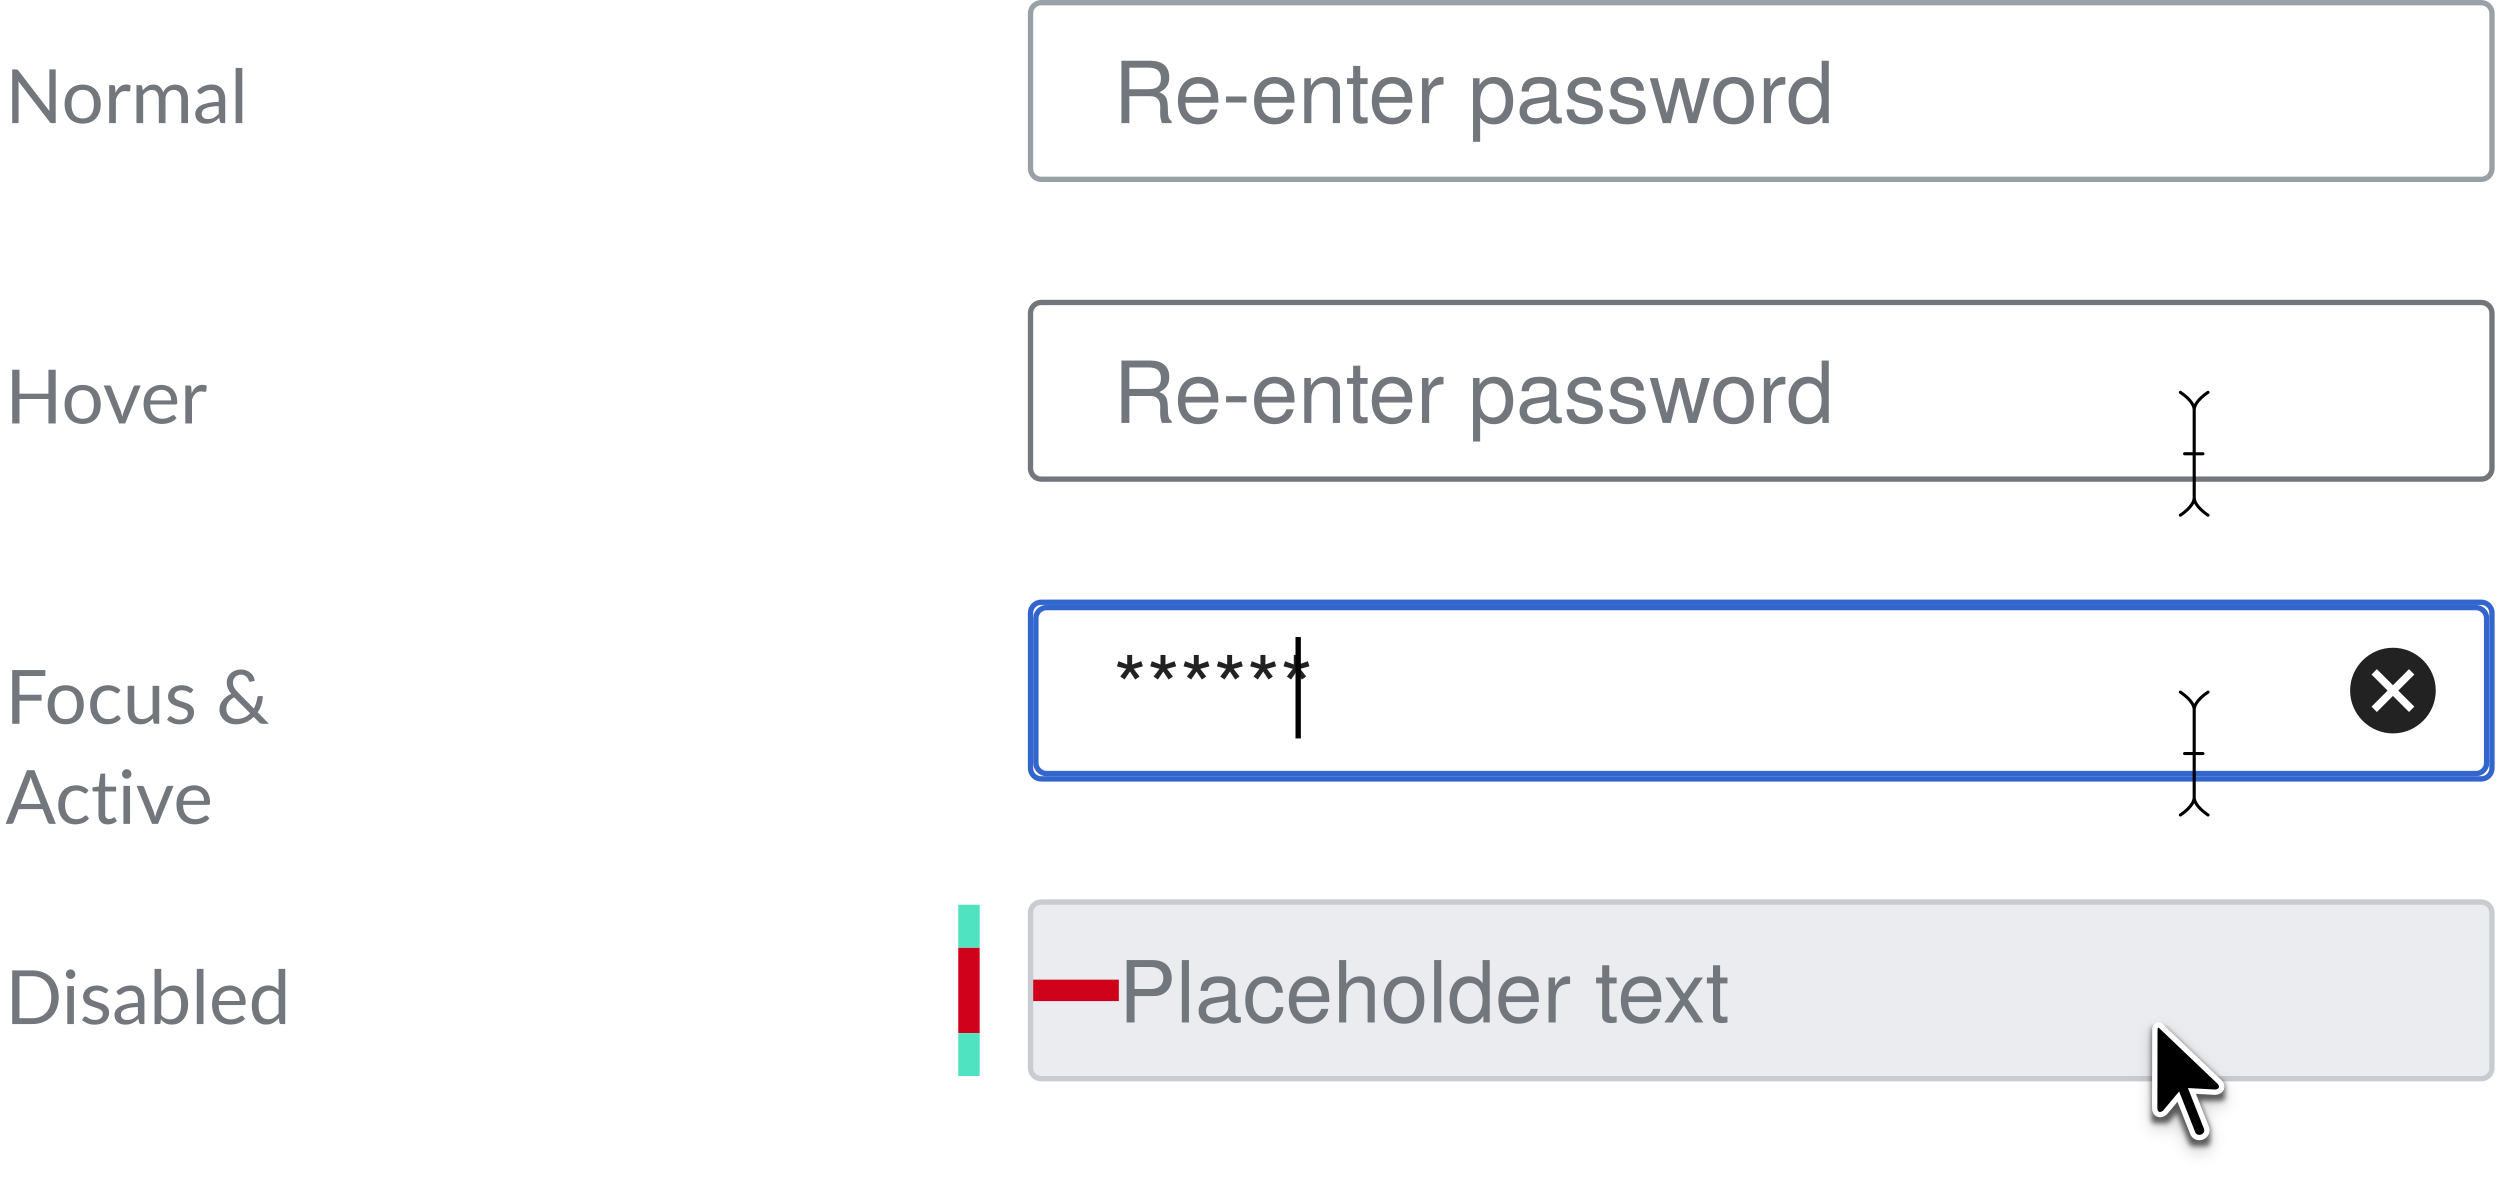
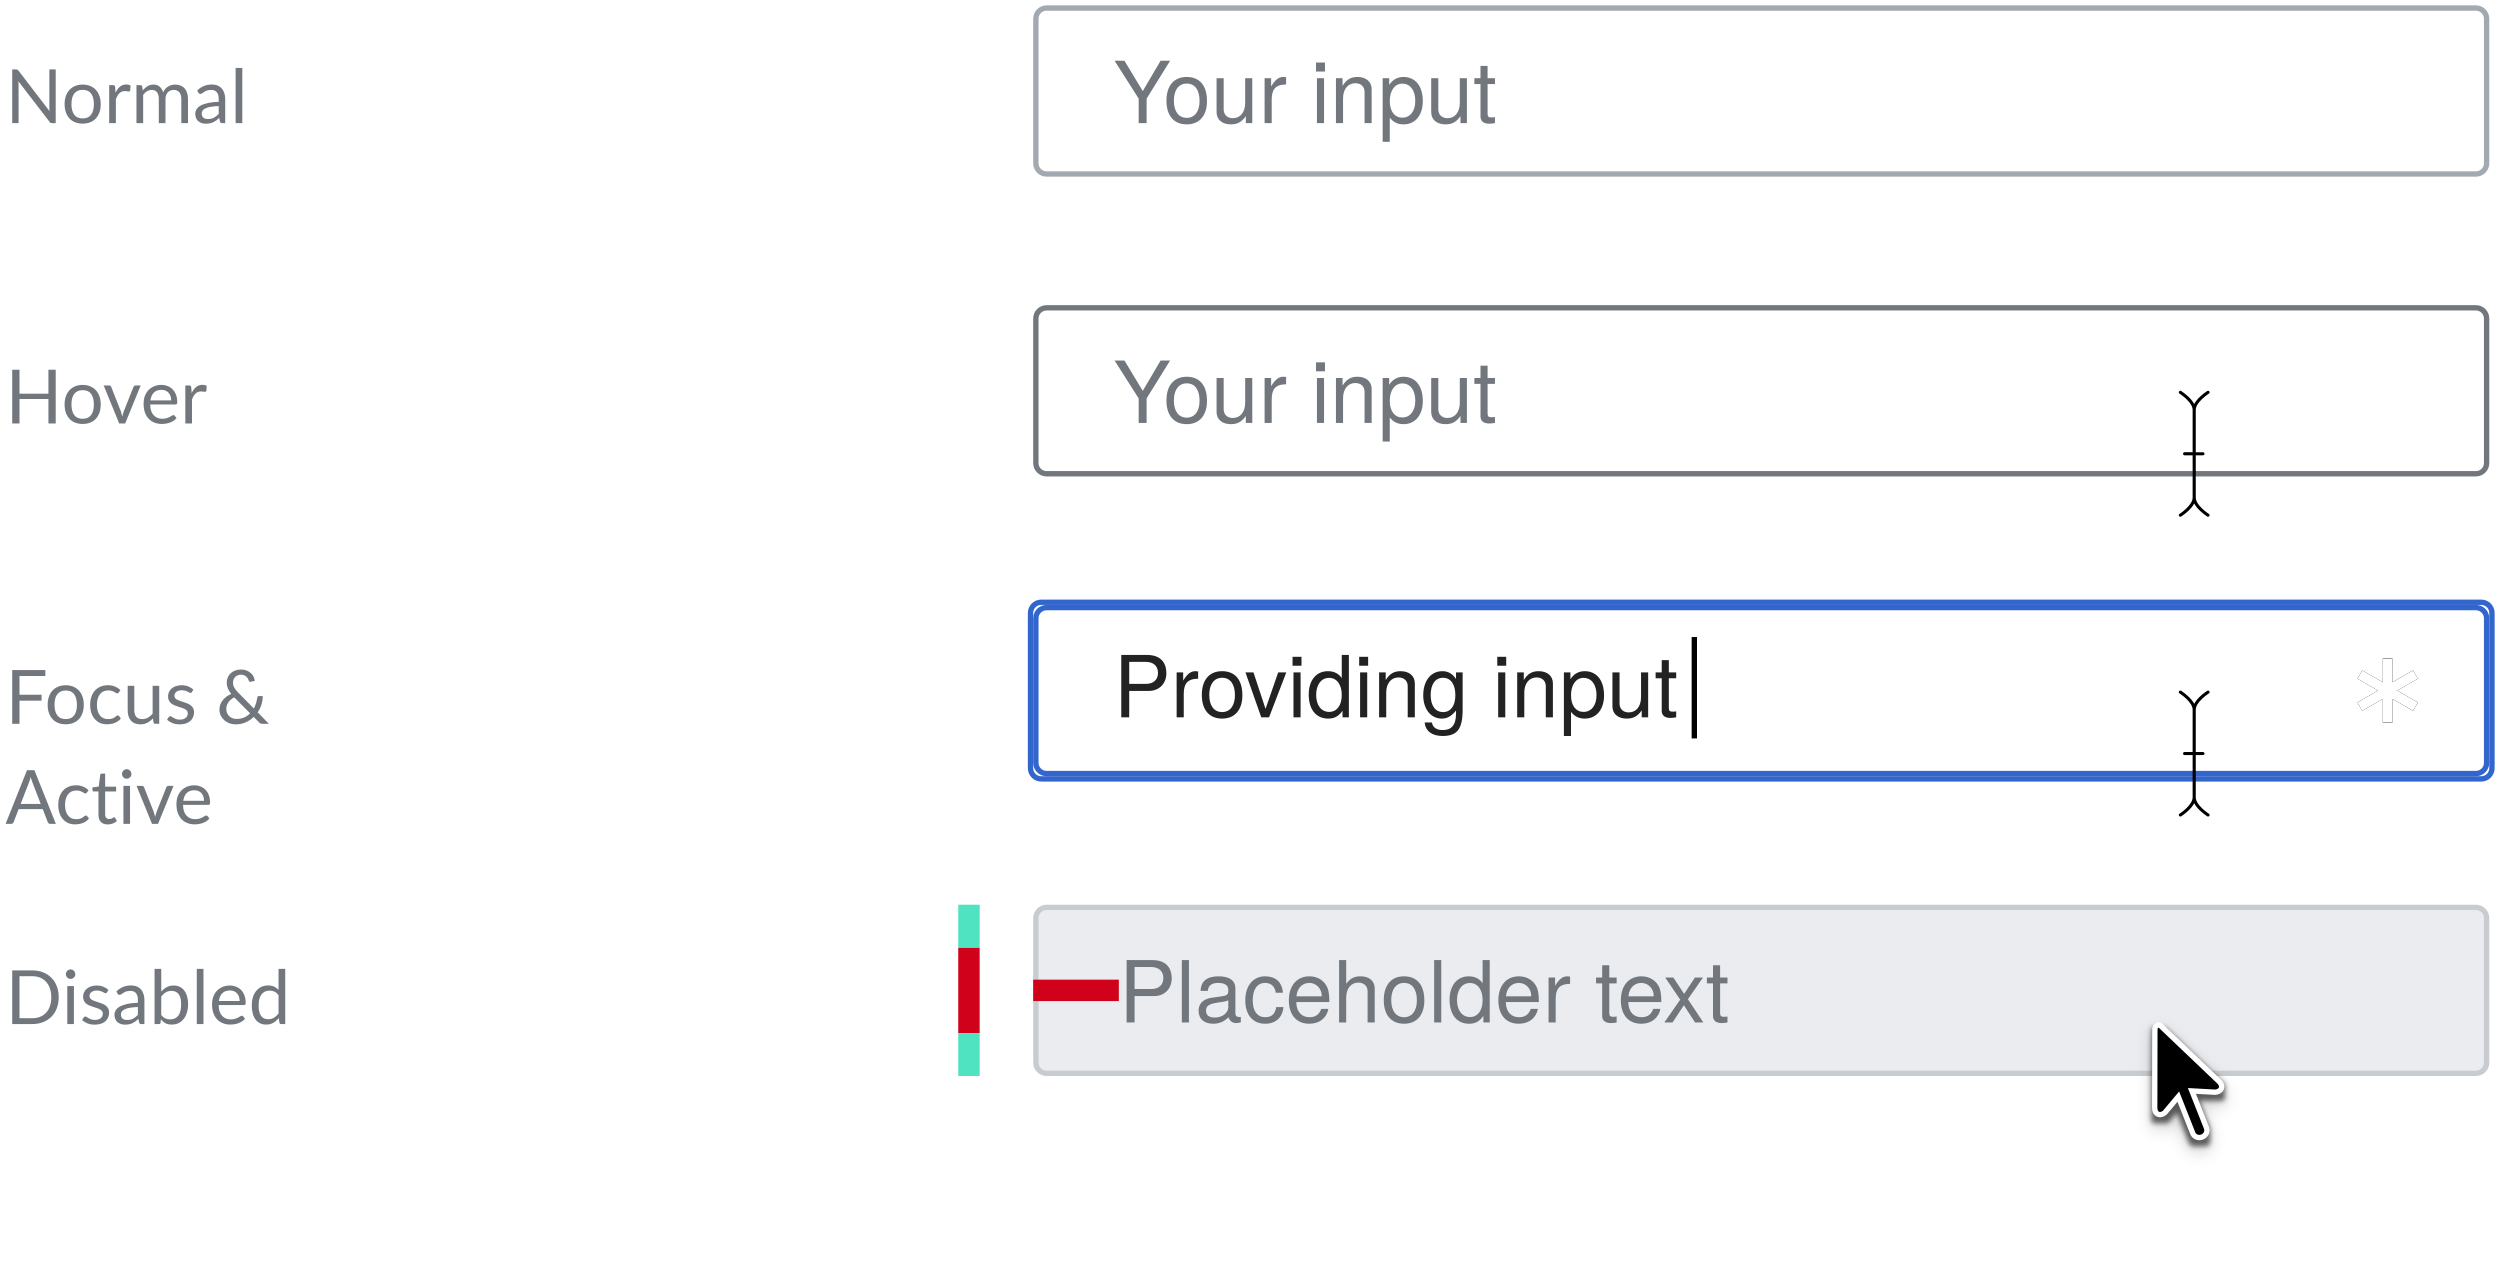
- <svg xmlns="http://www.w3.org/2000/svg" xmlns:xlink="http://www.w3.org/1999/xlink" width="467" height="222" viewBox="0 0 467 222">
+ <svg xmlns="http://www.w3.org/2000/svg" xmlns:xlink="http://www.w3.org/1999/xlink" width="467" height="238" viewBox="0 0 467 238">
  <defs>
-     <filter id="filter-3" width="220.2%" height="165%" x="-56.2%" y="-22.5%" filterUnits="objectBoundingBox">
+     <path id="text_inputs_states-a" d="M6.906 0l-.001 4.441 3.847-2.22.9 1.558L7.805 6l3.847 2.22-.9 1.56-3.847-2.222L6.906 12h-1.8l-.001-4.442L1.26 9.779l-.9-1.558L4.205 6 .36 3.78l.9-1.559 3.845 2.22L5.106 0h1.8z" />
+     <path id="text_inputs_states-d" d="M6.132 11.269l4.71.26c.72-.08.899-.568.397-1.085L.592.3C.09-.216.027-.049.026.671L0 14.984c-.001.72.467.947 1.04.505l2.742-3.272c.095-.074.208-.146.327-.218l2.97 7.517c.165.41.664.595 1.113.413.449-.18.68-.66.514-1.07l-2.972-7.518.398-.073z" />
+     <filter id="text_inputs_states-c" width="220.2%" height="165%" x="-56.2%" y="-22.5%" filterUnits="objectBoundingBox">
      <feMorphology in="SourceAlpha" operator="dilate" radius="1" result="shadowSpreadOuter1" />
      <feOffset dy="1" in="shadowSpreadOuter1" result="shadowOffsetOuter1" />
      <feGaussianBlur in="shadowOffsetOuter1" result="shadowBlurOuter1" stdDeviation=".5" />
      <feComposite in="shadowBlurOuter1" in2="SourceAlpha" operator="out" result="shadowBlurOuter1" />
      <feColorMatrix in="shadowBlurOuter1" result="shadowMatrixOuter1" values="0 0 0 0 0 0 0 0 0 0 0 0 0 0 0 0 0 0 0.583 0" />
      <feMorphology in="SourceAlpha" operator="dilate" radius="1" result="shadowSpreadOuter2" />
      <feOffset dy="2" in="shadowSpreadOuter2" result="shadowOffsetOuter2" />
      <feGaussianBlur in="shadowOffsetOuter2" result="shadowBlurOuter2" stdDeviation="1.5" />
      <feComposite in="shadowBlurOuter2" in2="SourceAlpha" operator="out" result="shadowBlurOuter2" />
      <feColorMatrix in="shadowBlurOuter2" result="shadowMatrixOuter2" values="0 0 0 0 0 0 0 0 0 0 0 0 0 0 0 0 0 0 0.179 0" />
      <feMerge>
        <feMergeNode in="shadowMatrixOuter1" />
        <feMergeNode in="shadowMatrixOuter2" />
      </feMerge>
    </filter>
-     <rect id="path-1" width="272" height="32" x="0" y="0" rx="2" />
-     <path id="path-2" d="M6.132 11.269l4.71.26c.72-.08.899-.568.397-1.085L.592.3C.09-.216.027-.049.026.671L0 14.984c-.001.72.467.947 1.04.505l2.742-3.272c.095-.074.208-.146.327-.218l2.97 7.517c.165.41.664.595 1.113.413.449-.18.68-.66.514-1.07l-2.972-7.518.398-.073z" />
  </defs>
-   <g id="Artboard-page" fill="none" fill-rule="evenodd" stroke="none" stroke-width="1">
-     <g id="WikimediaUI-components_overview" transform="translate(-7359 -255)">
-       <path fill="#FFF" d="M0 0h14720v3264H0z" />
-       <g id="TEXT-INPUT-FIELDS" transform="translate(7359 142)">
-         <g id="Text-Input-X" transform="translate(1 114)">
-           <g id="Text-input-/-:disabled" transform="translate(192 168)">
-             <rect id="Mediawiki.Neutral.Hover-33" width="273" height="33" x="-.5" y="-.5" fill="#EAECF0" fill-rule="evenodd" stroke="#C8CCD1" stroke-width="1" rx="2" />
-             <text id="Placeholder-text" fill="#72777D" font-family="HelveticaNeue, Helvetica Neue" font-size="16" font-weight="normal">
-               <tspan x="16" y="22">Placeholder text</tspan>
-             </text>
-           </g>
-           <g id="Textfield_active" transform="translate(192 56)">
-             <rect id="Mediawiki.Neutral.Hover-14" width="273" height="33" x="-.5" y="-.5" fill="#FFF" stroke="#72777D" rx="2" />
-             <text id="Re-enter-password-3" fill="#72777D" font-family="HelveticaNeue, Helvetica Neue" font-size="16" font-weight="normal">
-               <tspan x="15" y="22">Re-enter password</tspan>
-             </text>
-             <path id="Imported-Layers-50" fill="#000" d="M216.584 28.052v7.911c-.009.632-.455 1.335-1.203 2.047a9.12 9.12 0 01-1.222.975l-.026.017a.284.284 0 00-.086.396.295.295 0 00.403.085 9.725 9.725 0 00.42-.294 9.78 9.78 0 00.917-.767c.479-.456.853-.915 1.09-1.373.238.461.61.919 1.088 1.373a9.776 9.776 0 001.337 1.061.295.295 0 00.403-.085.284.284 0 00-.086-.396l-.026-.017a8.2 8.2 0 01-.361-.254 9.168 9.168 0 01-.861-.72c-.748-.713-1.194-1.416-1.203-2.03v-7.93h1.343a.29.29 0 00.291-.286.29.29 0 00-.291-.287h-1.343v-7.911c0-.627.447-1.338 1.203-2.055a9.048 9.048 0 011.22-.967l.026-.016a.284.284 0 00.089-.397.294.294 0 00-.403-.087 9.3 9.3 0 00-.421.292 9.667 9.667 0 00-.917.762c-.478.454-.852.912-1.09 1.37-.236-.458-.61-.916-1.089-1.37a9.52 9.52 0 00-1.337-1.054.295.295 0 00-.403.087.284.284 0 00.089.397l.025.016c.023.014.049.032.078.052a9.048 9.048 0 011.144.916c.755.716 1.202 1.427 1.202 2.054v7.91h-1.5a.29.29 0 00-.292.288c0 .158.13.287.292.287h1.5" />
-           </g>
-           <g id="Text-input-/-:focus" transform="translate(192 112)">
-             <g id="Mediawiki.Neutral.Hover-32" stroke="#36C" stroke-width="1">
-               <rect width="273" height="33" x="-.5" y="-.5" rx="2" />
-               <rect width="271" height="31" x=".5" y=".5" stroke-linejoin="square" rx="2" />
-             </g>
-             <text id="******" fill="#222" font-family="HelveticaNeue, Helvetica Neue" font-size="16" font-weight="normal">
-               <tspan x="15" y="21">******</tspan>
-             </text>
-             <path id="Line-172" stroke="#000" stroke-linecap="square" stroke-width="1" d="M49.5 6.5v17.938" />
-             <path id="Shape-Copy-4" fill="#222" fill-rule="evenodd" d="M254 8c-4.4 0-8 3.6-8 8s3.6 8 8 8 8-3.6 8-8-3.6-8-8-8zm4 11l-1 1-3-3-3 3-1-1 3-3-3-3 1-1 3 3 3-3 1 1-3 3 3 3z" />
-             <path id="Imported-Layers-50" fill="#000" fill-rule="evenodd" d="M216.584 28.052v7.911c-.009.632-.455 1.335-1.203 2.047a9.12 9.12 0 01-1.222.975l-.026.017a.284.284 0 00-.086.396.295.295 0 00.403.085 9.725 9.725 0 00.42-.294 9.78 9.78 0 00.917-.767c.479-.456.853-.915 1.09-1.373.238.461.61.919 1.088 1.373a9.776 9.776 0 001.337 1.061.295.295 0 00.403-.085.284.284 0 00-.086-.396l-.026-.017a8.2 8.2 0 01-.361-.254 9.168 9.168 0 01-.861-.72c-.748-.713-1.194-1.416-1.203-2.03v-7.93h1.343a.29.29 0 00.291-.286.29.29 0 00-.291-.287h-1.343v-7.911c0-.627.447-1.338 1.203-2.055a9.048 9.048 0 011.22-.967l.026-.016a.284.284 0 00.089-.397.294.294 0 00-.403-.087 9.3 9.3 0 00-.421.292 9.667 9.667 0 00-.917.762c-.478.454-.852.912-1.09 1.37-.236-.458-.61-.916-1.089-1.37a9.52 9.52 0 00-1.337-1.054.295.295 0 00-.403.087.284.284 0 00.089.397l.025.016c.023.014.049.032.078.052a9.048 9.048 0 011.144.916c.755.716 1.202 1.427 1.202 2.054v7.91h-1.5a.29.29 0 00-.292.288c0 .158.13.287.292.287h1.5" />
-           </g>
-           <g id="Text-input-/-!default" transform="translate(192)">
-             <rect id="Mediawiki.Neutral.Hover-35" width="273" height="33" x="-.5" y="-.5" fill="#FFF" fill-rule="evenodd" stroke="#9AA0A7" stroke-width="1" rx="2" />
-             <text id="Placeholder-text" fill="#72777D" font-family="HelveticaNeue, Helvetica Neue" font-size="16" font-weight="normal">
-               <tspan x="15" y="22">Re-enter password</tspan>
-             </text>
-           </g>
-           <g id="-101-/-16-sp-(1-em)-+-2-*-8-sp-(0.5-em)" stroke-width="4" transform="rotate(-90 189 11)">
-             <g id="101-/-16-sp-(1-em)" stroke="#D0021B" transform="translate(8)">
-               <path id="16-sp-(1-em)" d="M0 2h16" />
-             </g>
-             <g id="101-/-8-sp-(0.5-em)" stroke="#50E3C2" transform="translate(0 1)">
-               <path id="8-sp-(0.5-em)" d="M0 1h8" />
-             </g>
-             <g id="101-/-8-sp-(0.5-em)" stroke="#50E3C2" transform="translate(24)">
-               <path id="8-sp-(0.5-em)" d="M0 2h8" />
-             </g>
-           </g>
-           <g id="101-/-16-sp-(1-em)" stroke="#D0021B" stroke-width="4" transform="translate(192 183)">
-             <path id="16-sp-(1-em)" d="M0 1h16" />
-           </g>
-           <g id="Cursor-/-!default" transform="translate(402 191)">
-             <g id="cursor" fill="#000">
-               <use filter="url(#filter-3)" xlink:href="#path-2" />
-               <path stroke="#FFF" d="M6.448 11.787l2.721 6.886c.273.675-.094 1.44-.79 1.72-.696.283-1.491-.013-1.765-.692l-2.708-6.853-2.483 2.963-.077.075c-.901.695-1.848.236-1.846-.902L-.474.669c0-.618.027-.82.271-1.028.4-.34.694-.163 1.14.298l10.66 10.157c.793.817.432 1.805-.782 1.933l-4.367-.242z" />
-             </g>
-           </g>
-           <text id="Normal-Hover-Focus-&amp;" fill="#72777D" font-family="Lato-Regular, Lato" font-size="14" font-weight="normal">
-             <tspan x="0" y="22">Normal</tspan>
-             <tspan x="0" y="78.1">Hover</tspan>
-             <tspan x="0" y="134.2">Focus &amp;</tspan>
-             <tspan x="0" y="152.9">Active</tspan>
-             <tspan x="0" y="190.3">Disabled</tspan>
-           </text>
-         </g>
+   <g fill="none" fill-rule="evenodd">
+     <path fill="#FFF" d="M-7359-255H7361v3264H-7359z" />
+     <g transform="translate(193 169)">
+       <rect width="271" height="31" x=".5" y=".5" fill="#EAECF0" stroke="#C8CCD1" rx="2" />
+       <text fill="#72777D" font-family="HelveticaNeue, Helvetica Neue" font-size="16">
+         <tspan x="16" y="22">Placeholder text</tspan>
+       </text>
+     </g>
+     <g transform="translate(193 57)">
+       <rect width="271" height="31" x=".5" y=".5" fill="#FFF" stroke="#72777D" rx="2" />
+       <text fill="#72777D" font-family="HelveticaNeue, Helvetica Neue" font-size="16">
+         <tspan x="15" y="22">Your input</tspan>
+       </text>
+       <path fill="#000" d="M216.584 28.052v7.911c-.009.632-.455 1.335-1.203 2.047a9.12 9.12 0 01-1.222.975l-.026.017a.284.284 0 00-.086.396.295.295 0 00.403.085 9.725 9.725 0 00.42-.294 9.78 9.78 0 00.917-.767c.479-.456.853-.915 1.09-1.373.238.461.61.919 1.088 1.373a9.776 9.776 0 001.337 1.061.295.295 0 00.403-.085.284.284 0 00-.086-.396l-.026-.017a8.2 8.2 0 01-.361-.254 9.168 9.168 0 01-.861-.72c-.748-.713-1.194-1.416-1.203-2.03v-7.93h1.343a.29.29 0 00.291-.286.29.29 0 00-.291-.287h-1.343v-7.911c0-.627.447-1.338 1.203-2.055a9.048 9.048 0 011.22-.967l.026-.016a.284.284 0 00.089-.397.294.294 0 00-.403-.087 9.3 9.3 0 00-.421.292c-.312.229-.624.485-.917.762-.478.454-.852.912-1.09 1.37-.236-.458-.61-.916-1.089-1.37a9.52 9.52 0 00-1.337-1.054.295.295 0 00-.403.087.284.284 0 00.089.397l.025.016c.023.014.049.032.078.052a9.048 9.048 0 011.144.916c.755.716 1.202 1.427 1.202 2.054v7.91h-1.5a.29.29 0 00-.292.288c0 .158.13.287.292.287h1.5" />
+     </g>
+     <g stroke="#36C" transform="translate(193 113)">
+       <rect width="273" height="33" x="-.5" y="-.5" rx="2" />
+       <rect width="271" height="31" x=".5" y=".5" stroke-linejoin="square" rx="2" />
+     </g>
+     <text fill="#222" font-family="HelveticaNeue, Helvetica Neue" font-size="16" transform="translate(193 113)">
+       <tspan x="15" y="21">Providing input</tspan>
+     </text>
+     <g transform="translate(440 123)">
+       <mask id="text_inputs_states-b" fill="#fff">
+         <use xlink:href="#text_inputs_states-a" />
+       </mask>
+       <use fill="#000" xlink:href="#text_inputs_states-a" />
+       <g fill="#FFF" mask="url(#text_inputs_states-b)">
+         <path d="M0 12h12V0H0z" />
      </g>
    </g>
+     <path fill="#000" d="M409.584 141.052v7.911c-.009.632-.455 1.335-1.203 2.047a9.12 9.12 0 01-1.222.975l-.026.017a.284.284 0 00-.086.396.295.295 0 00.403.085 9.726 9.726 0 00.42-.294 9.78 9.78 0 00.917-.767c.479-.456.853-.915 1.09-1.373.238.461.61.919 1.088 1.373a9.776 9.776 0 001.337 1.061.295.295 0 00.403-.085.284.284 0 00-.086-.396l-.026-.017a8.2 8.2 0 01-.361-.254 9.168 9.168 0 01-.861-.72c-.748-.713-1.194-1.416-1.203-2.03v-7.93h1.343a.29.29 0 00.291-.286.29.29 0 00-.291-.287h-1.343v-7.911c0-.627.447-1.338 1.203-2.055a9.048 9.048 0 011.22-.967l.026-.016a.284.284 0 00.089-.397.294.294 0 00-.403-.087 9.3 9.3 0 00-.421.292c-.312.229-.624.485-.917.762-.478.454-.852.912-1.09 1.37-.236-.458-.61-.916-1.089-1.37a9.52 9.52 0 00-1.337-1.054.295.295 0 00-.403.087.284.284 0 00.089.397l.025.016c.023.014.049.032.078.052a9.048 9.048 0 011.144.916c.755.716 1.202 1.427 1.202 2.054v7.91h-1.5a.29.29 0 00-.292.288c0 .158.13.287.292.287h1.5" />
+     <path stroke="#000" stroke-linecap="square" d="M316.5 119.5v17.938" />
+     <g transform="translate(193 1)">
+       <rect width="271" height="31" x=".5" y=".5" fill="#FFF" stroke="#A2A9B1" rx="2" />
+       <text fill="#72777D" font-family="HelveticaNeue, Helvetica Neue" font-size="16">
+         <tspan x="15" y="22">Your input</tspan>
+       </text>
+     </g>
+     <g stroke-width="4">
+       <path stroke="#D0021B" d="M181 193v-16" />
+       <path stroke="#50E3C2" d="M181 201v-8M181 177v-8" />
+     </g>
+     <path stroke="#D0021B" stroke-width="4" d="M193 185h16" />
+     <g fill="#000" transform="translate(403 192)">
+       <use filter="url(#text_inputs_states-c)" xlink:href="#text_inputs_states-d" />
+       <path stroke="#FFF" d="M6.448 11.787l2.721 6.886c.273.675-.094 1.44-.79 1.72-.696.283-1.491-.013-1.765-.692l-2.708-6.853-2.483 2.963-.077.075c-.901.695-1.848.236-1.846-.902L-.474.669c0-.618.027-.82.271-1.028.4-.34.694-.163 1.14.298l10.66 10.157c.793.817.432 1.805-.782 1.933l-4.367-.242z" />
+     </g>
+     <text fill="#72777D" font-family="Lato-Regular, Lato" font-size="14" transform="translate(1 1)">
+       <tspan x="0" y="22">Normal</tspan>
+       <tspan x="0" y="78.1">Hover</tspan>
+       <tspan x="0" y="134.2">Focus &amp;</tspan>
+       <tspan x="0" y="152.9">Active</tspan>
+       <tspan x="0" y="190.3">Disabled</tspan>
+     </text>
  </g>
</svg>
